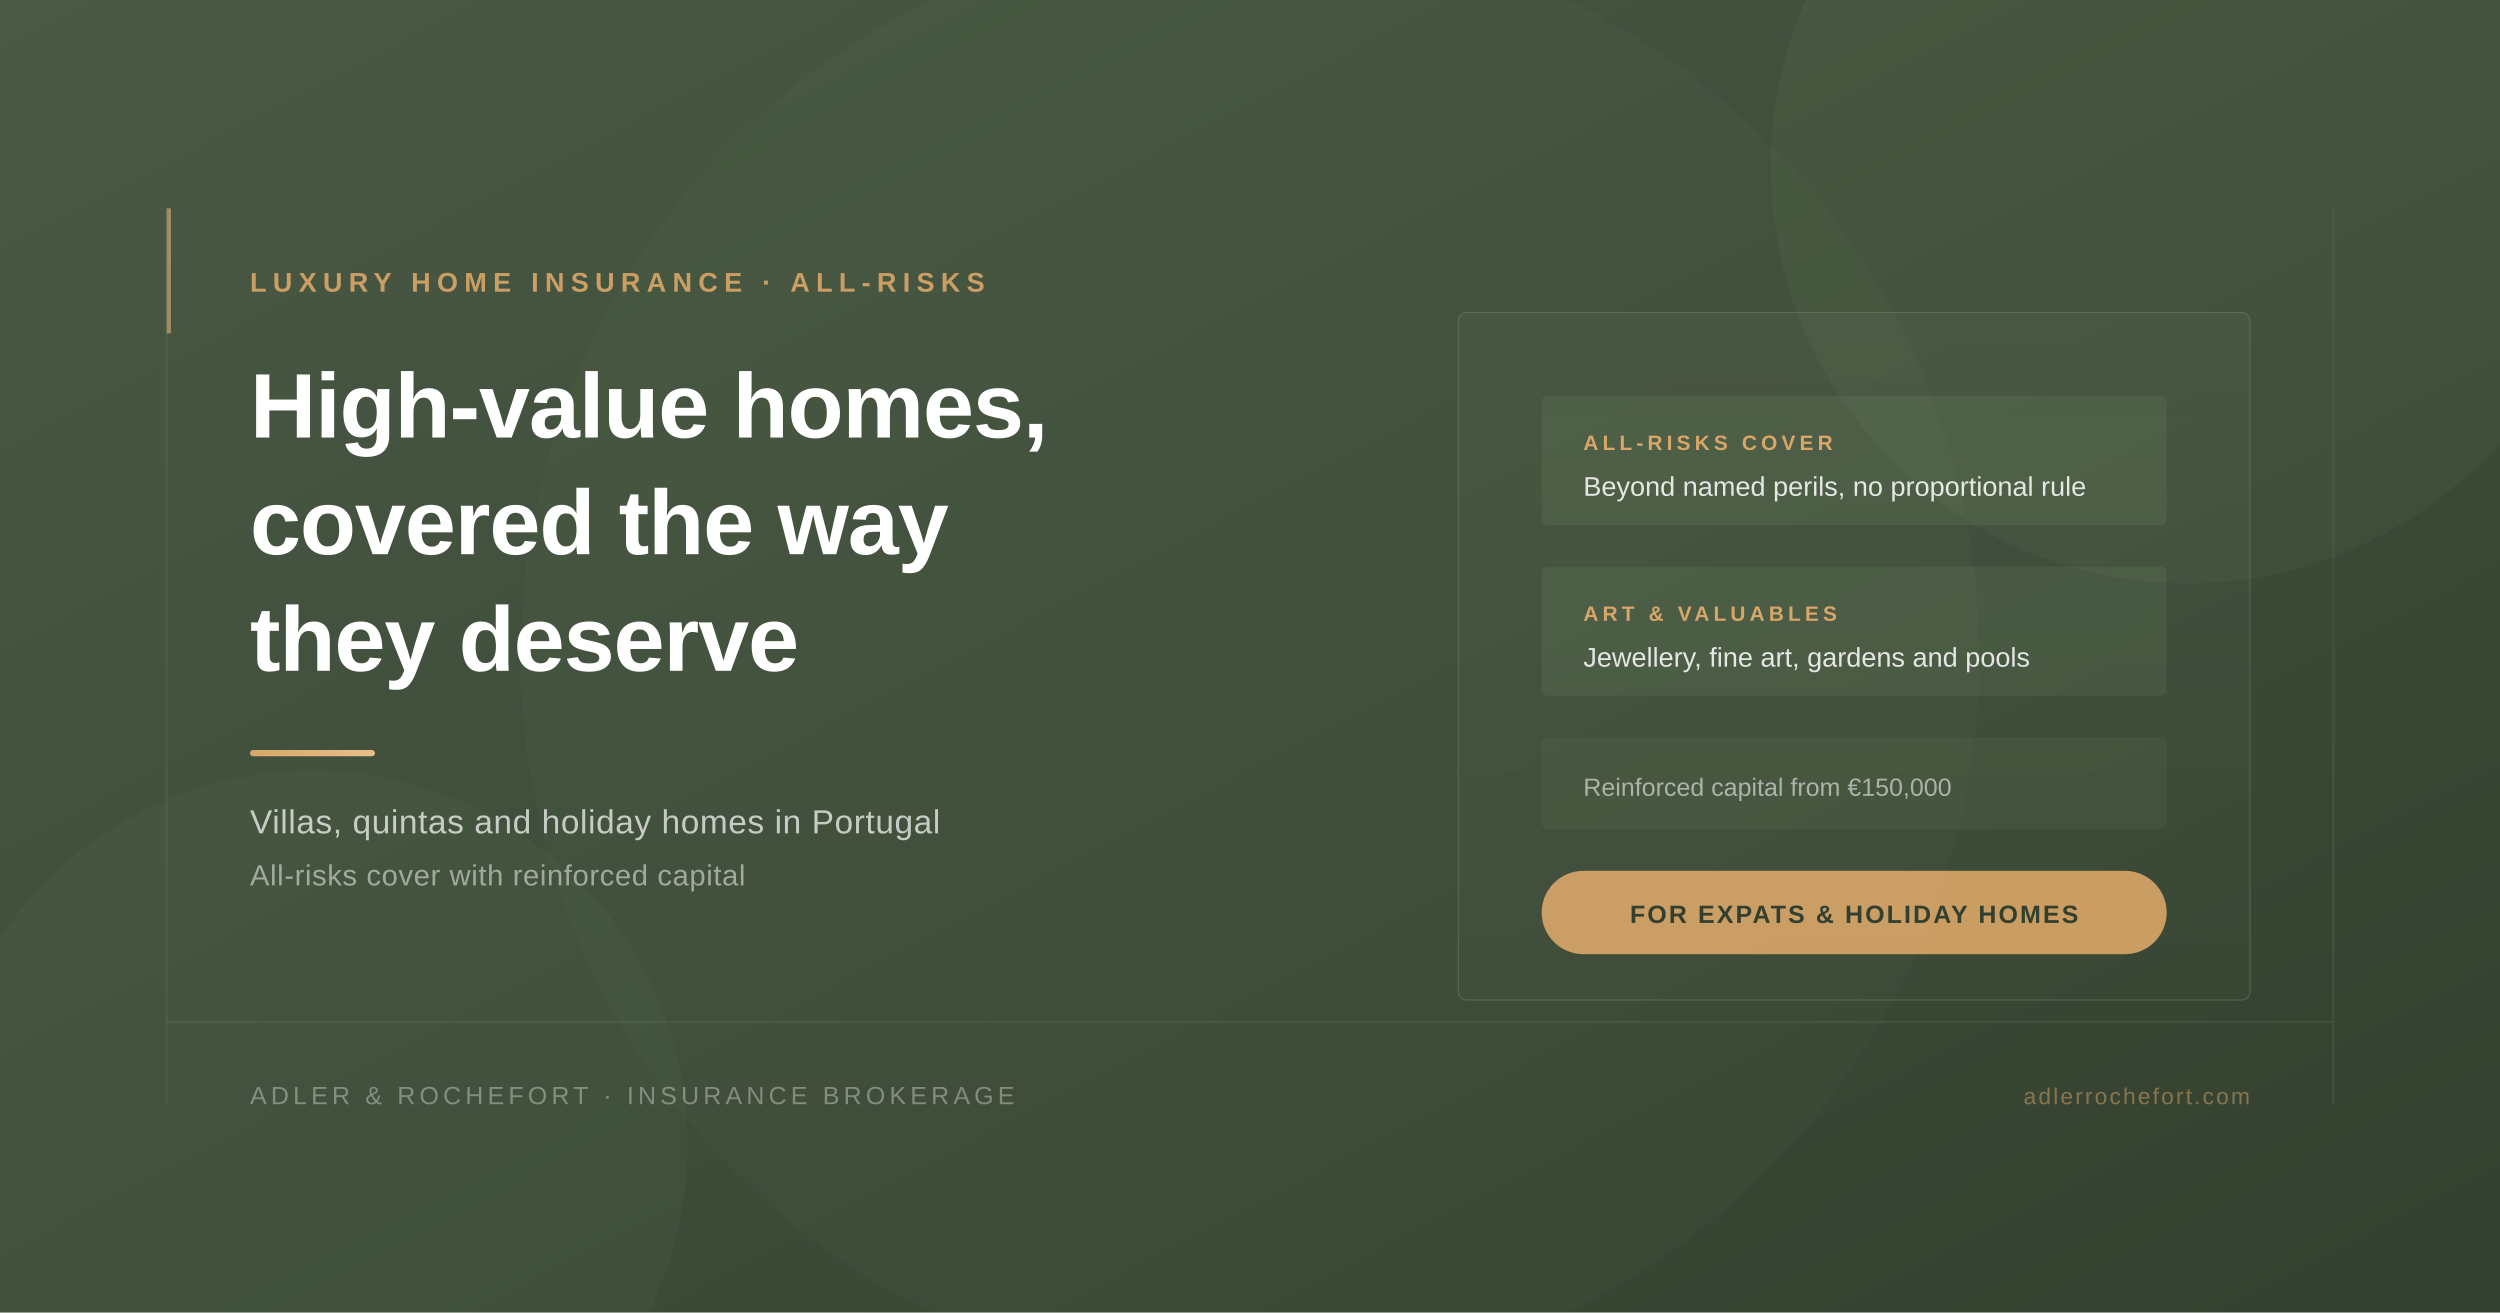
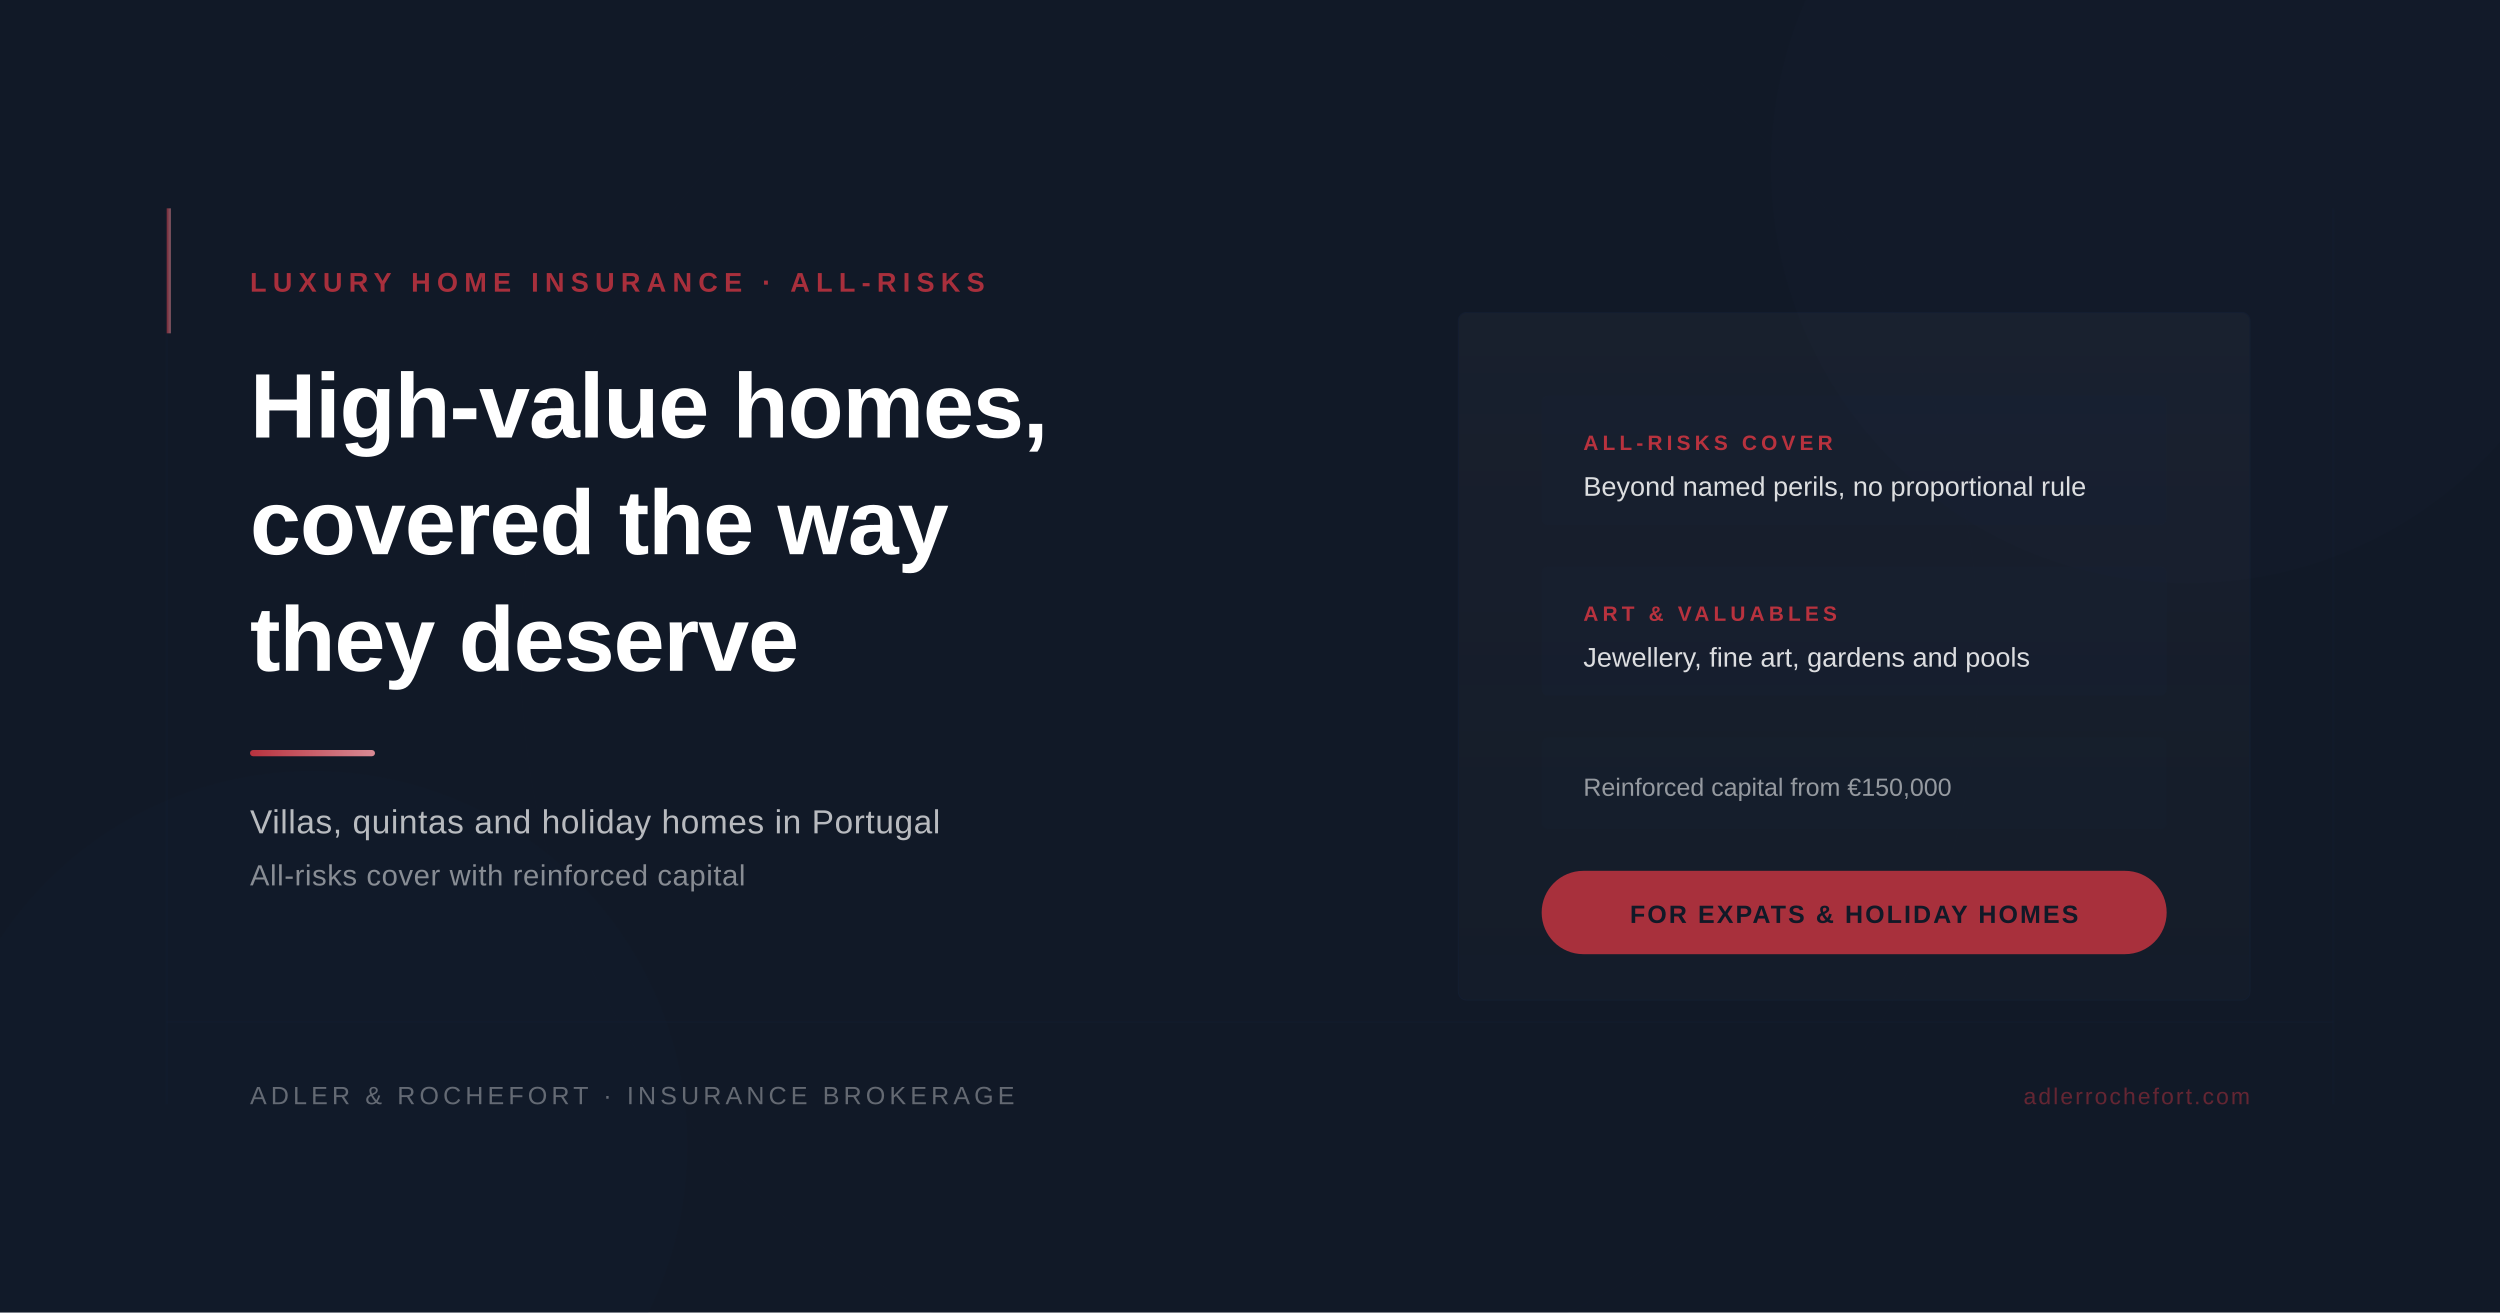
<svg xmlns="http://www.w3.org/2000/svg" viewBox="0 0 1200 630" width="1200" height="630">
  <defs>
    <linearGradient id="bg" x1="0%" y1="0%" x2="100%" y2="100%">
-       <stop offset="0%" style="stop-color:#4A5A45;stop-opacity:1" />
-       <stop offset="100%" style="stop-color:#33402F;stop-opacity:1" />
+       <stop offset="0%" style="stop-color:#111927;stop-opacity:1" />
+       <stop offset="100%" style="stop-color:#111927;stop-opacity:1" />
    </linearGradient>
    <linearGradient id="accent" x1="0%" y1="0%" x2="100%" y2="0%">
-       <stop offset="0%" style="stop-color:#D9A668;stop-opacity:1" />
-       <stop offset="100%" style="stop-color:#E8C088;stop-opacity:1" />
+       <stop offset="0%" style="stop-color:#B8323E;stop-opacity:1" />
+       <stop offset="100%" style="stop-color:#D98A94;stop-opacity:1" />
    </linearGradient>
    <linearGradient id="cardBg" x1="0%" y1="0%" x2="0%" y2="100%">
-       <stop offset="0%" style="stop-color:#FAF7EE;stop-opacity:0.08" />
-       <stop offset="100%" style="stop-color:#FAF7EE;stop-opacity:0.03" />
+       <stop offset="0%" style="stop-color:#F5F1E8;stop-opacity:0.08" />
+       <stop offset="100%" style="stop-color:#F5F1E8;stop-opacity:0.03" />
    </linearGradient>
  </defs>
  <rect width="1200" height="630" fill="url(#bg)" />
-   <circle cx="1050" cy="80" r="200" fill="#7A9A6B" opacity="0.08" />
-   <circle cx="150" cy="550" r="180" fill="#7A9A6B" opacity="0.06" />
-   <circle cx="600" cy="315" r="350" fill="#7A9A6B" opacity="0.04" />
-   <line x1="80" y1="100" x2="80" y2="530" stroke="#7A9A6B" stroke-width="1" opacity="0.15" />
-   <line x1="1120" y1="100" x2="1120" y2="530" stroke="#7A9A6B" stroke-width="1" opacity="0.15" />
+   <circle cx="1050" cy="80" r="200" fill="#17243D" opacity="0.08" />
+   <circle cx="150" cy="550" r="180" fill="#17243D" opacity="0.06" />
+   <circle cx="600" cy="315" r="350" fill="#17243D" opacity="0.04" />
+   <line x1="80" y1="100" x2="80" y2="530" stroke="#17243D" stroke-width="1" opacity="0.15" />
+   <line x1="1120" y1="100" x2="1120" y2="530" stroke="#17243D" stroke-width="1" opacity="0.15" />
  <rect x="80" y="100" width="2" height="60" fill="url(#accent)" opacity="0.6" />
-   <text x="120" y="140" font-family="'Montserrat', 'Segoe UI', Arial, sans-serif" font-size="13" font-weight="700" letter-spacing="3" fill="#D9A668" opacity="0.9">LUXURY HOME INSURANCE · ALL-RISKS</text>
+   <text x="120" y="140" font-family="'Montserrat', 'Segoe UI', Arial, sans-serif" font-size="13" font-weight="700" letter-spacing="3" fill="#B8323E" opacity="0.9">LUXURY HOME INSURANCE · ALL-RISKS</text>
  <text x="120" y="210" font-family="'Montserrat', 'Segoe UI', Arial, sans-serif" font-size="44" font-weight="700" fill="#FFFFFF" letter-spacing="-0.5">
    <tspan x="120" dy="0">High-value homes,</tspan>
    <tspan x="120" dy="56">covered the way</tspan>
    <tspan x="120" dy="56">they deserve</tspan>
  </text>
  <rect x="120" y="360" width="60" height="3" fill="url(#accent)" rx="1.5" />
  <text x="120" y="400" font-family="'Montserrat', 'Segoe UI', Arial, sans-serif" font-size="16" fill="#FFFFFF" opacity="0.7" letter-spacing="0.3">
    <tspan x="120" dy="0">Villas, quintas and holiday homes in Portugal</tspan>
  </text>
  <text x="120" y="425" font-family="'Montserrat', 'Segoe UI', Arial, sans-serif" font-size="14" fill="#FFFFFF" opacity="0.5" letter-spacing="0.3">
    <tspan x="120" dy="0">All-risks cover with reinforced capital</tspan>
  </text>
  <g transform="translate(700, 150)">
-     <rect x="0" y="0" width="380" height="330" rx="4" fill="url(#cardBg)" stroke="#7A9A6B" stroke-width="0.5" opacity="0.4" />
+     <rect x="0" y="0" width="380" height="330" rx="4" fill="url(#cardBg)" stroke="#17243D" stroke-width="0.5" opacity="0.4" />
    <g transform="translate(40, 40)">
-       <rect width="300" height="62" rx="3" fill="#7A9A6B" opacity="0.15" />
-       <text x="20" y="26" font-family="'Montserrat', 'Segoe UI', Arial, sans-serif" font-size="10" font-weight="600" fill="#D9A668" letter-spacing="2">ALL-RISKS COVER</text>
+       <rect width="300" height="62" rx="3" fill="#17243D" opacity="0.15" />
+       <text x="20" y="26" font-family="'Montserrat', 'Segoe UI', Arial, sans-serif" font-size="10" font-weight="600" fill="#B8323E" letter-spacing="2">ALL-RISKS COVER</text>
      <text x="20" y="48" font-family="'Montserrat', 'Segoe UI', Arial, sans-serif" font-size="13" font-weight="500" fill="#FFFFFF" opacity="0.85">Beyond named perils, no proportional rule</text>
    </g>
    <g transform="translate(40, 122)">
-       <rect width="300" height="62" rx="3" fill="#7A9A6B" opacity="0.15" />
-       <text x="20" y="26" font-family="'Montserrat', 'Segoe UI', Arial, sans-serif" font-size="10" font-weight="600" fill="#D9A668" letter-spacing="2">ART &amp; VALUABLES</text>
+       <rect width="300" height="62" rx="3" fill="#17243D" opacity="0.15" />
+       <text x="20" y="26" font-family="'Montserrat', 'Segoe UI', Arial, sans-serif" font-size="10" font-weight="600" fill="#B8323E" letter-spacing="2">ART &amp; VALUABLES</text>
      <text x="20" y="48" font-family="'Montserrat', 'Segoe UI', Arial, sans-serif" font-size="13" font-weight="500" fill="#FFFFFF" opacity="0.85">Jewellery, fine art, gardens and pools</text>
    </g>
    <g transform="translate(40, 204)">
-       <rect width="300" height="44" rx="3" fill="#7A9A6B" opacity="0.10" />
+       <rect width="300" height="44" rx="3" fill="#17243D" opacity="0.10" />
      <text x="20" y="28" font-family="'Montserrat', 'Segoe UI', Arial, sans-serif" font-size="12" font-weight="400" fill="#FFFFFF" opacity="0.55">Reinforced capital from €150,000</text>
    </g>
    <g transform="translate(40, 268)">
-       <rect width="300" height="40" rx="20" fill="#D9A668" opacity="0.9" />
-       <text x="150" y="25" font-family="'Montserrat', 'Segoe UI', Arial, sans-serif" font-size="12" font-weight="700" fill="#33402F" text-anchor="middle" letter-spacing="1">FOR EXPATS &amp; HOLIDAY HOMES</text>
+       <rect width="300" height="40" rx="20" fill="#B8323E" opacity="0.9" />
+       <text x="150" y="25" font-family="'Montserrat', 'Segoe UI', Arial, sans-serif" font-size="12" font-weight="700" fill="#111927" text-anchor="middle" letter-spacing="1">FOR EXPATS &amp; HOLIDAY HOMES</text>
    </g>
  </g>
-   <rect x="80" y="490" width="1040" height="1" fill="#7A9A6B" opacity="0.15" />
+   <rect x="80" y="490" width="1040" height="1" fill="#17243D" opacity="0.15" />
  <text x="120" y="530" font-family="'Montserrat', 'Segoe UI', Arial, sans-serif" font-size="12" fill="#FFFFFF" opacity="0.35" letter-spacing="2">ADLER &amp; ROCHEFORT · INSURANCE BROKERAGE</text>
-   <text x="1080" y="530" font-family="'Montserrat', 'Segoe UI', Arial, sans-serif" font-size="11" fill="#D9A668" opacity="0.5" letter-spacing="1" text-anchor="end">adlerrochefort.com</text>
+   <text x="1080" y="530" font-family="'Montserrat', 'Segoe UI', Arial, sans-serif" font-size="11" fill="#B8323E" opacity="0.5" letter-spacing="1" text-anchor="end">adlerrochefort.com</text>
</svg>
